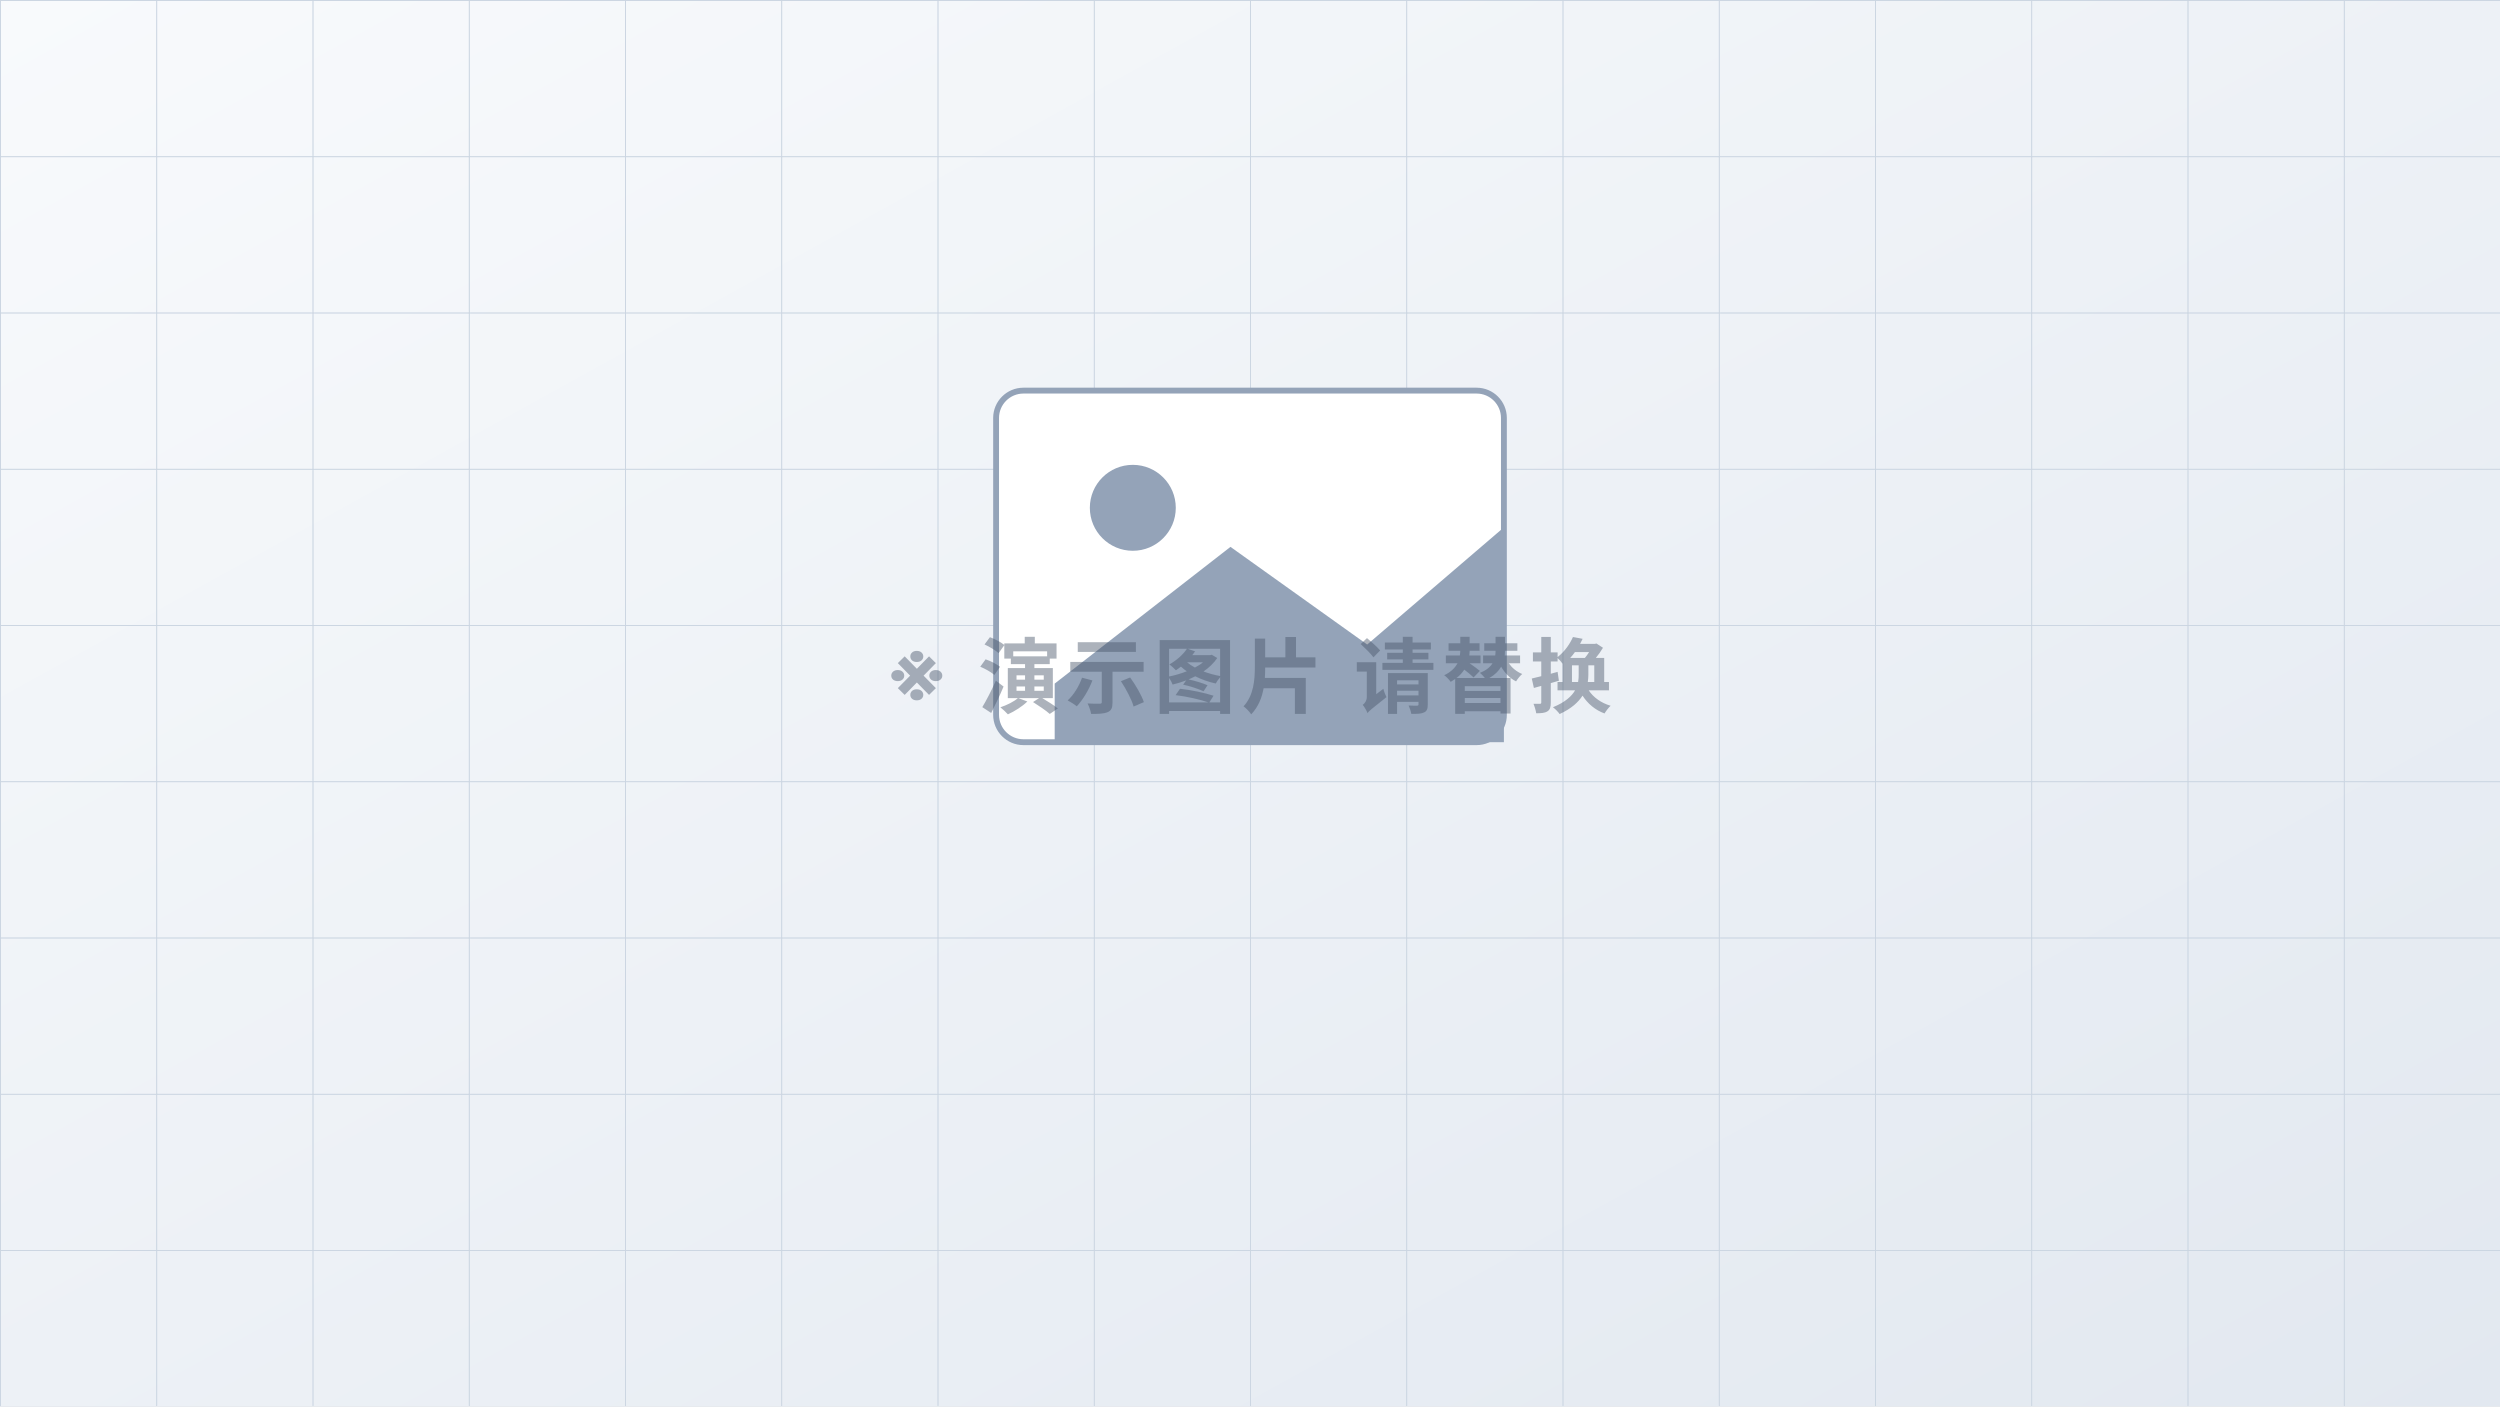
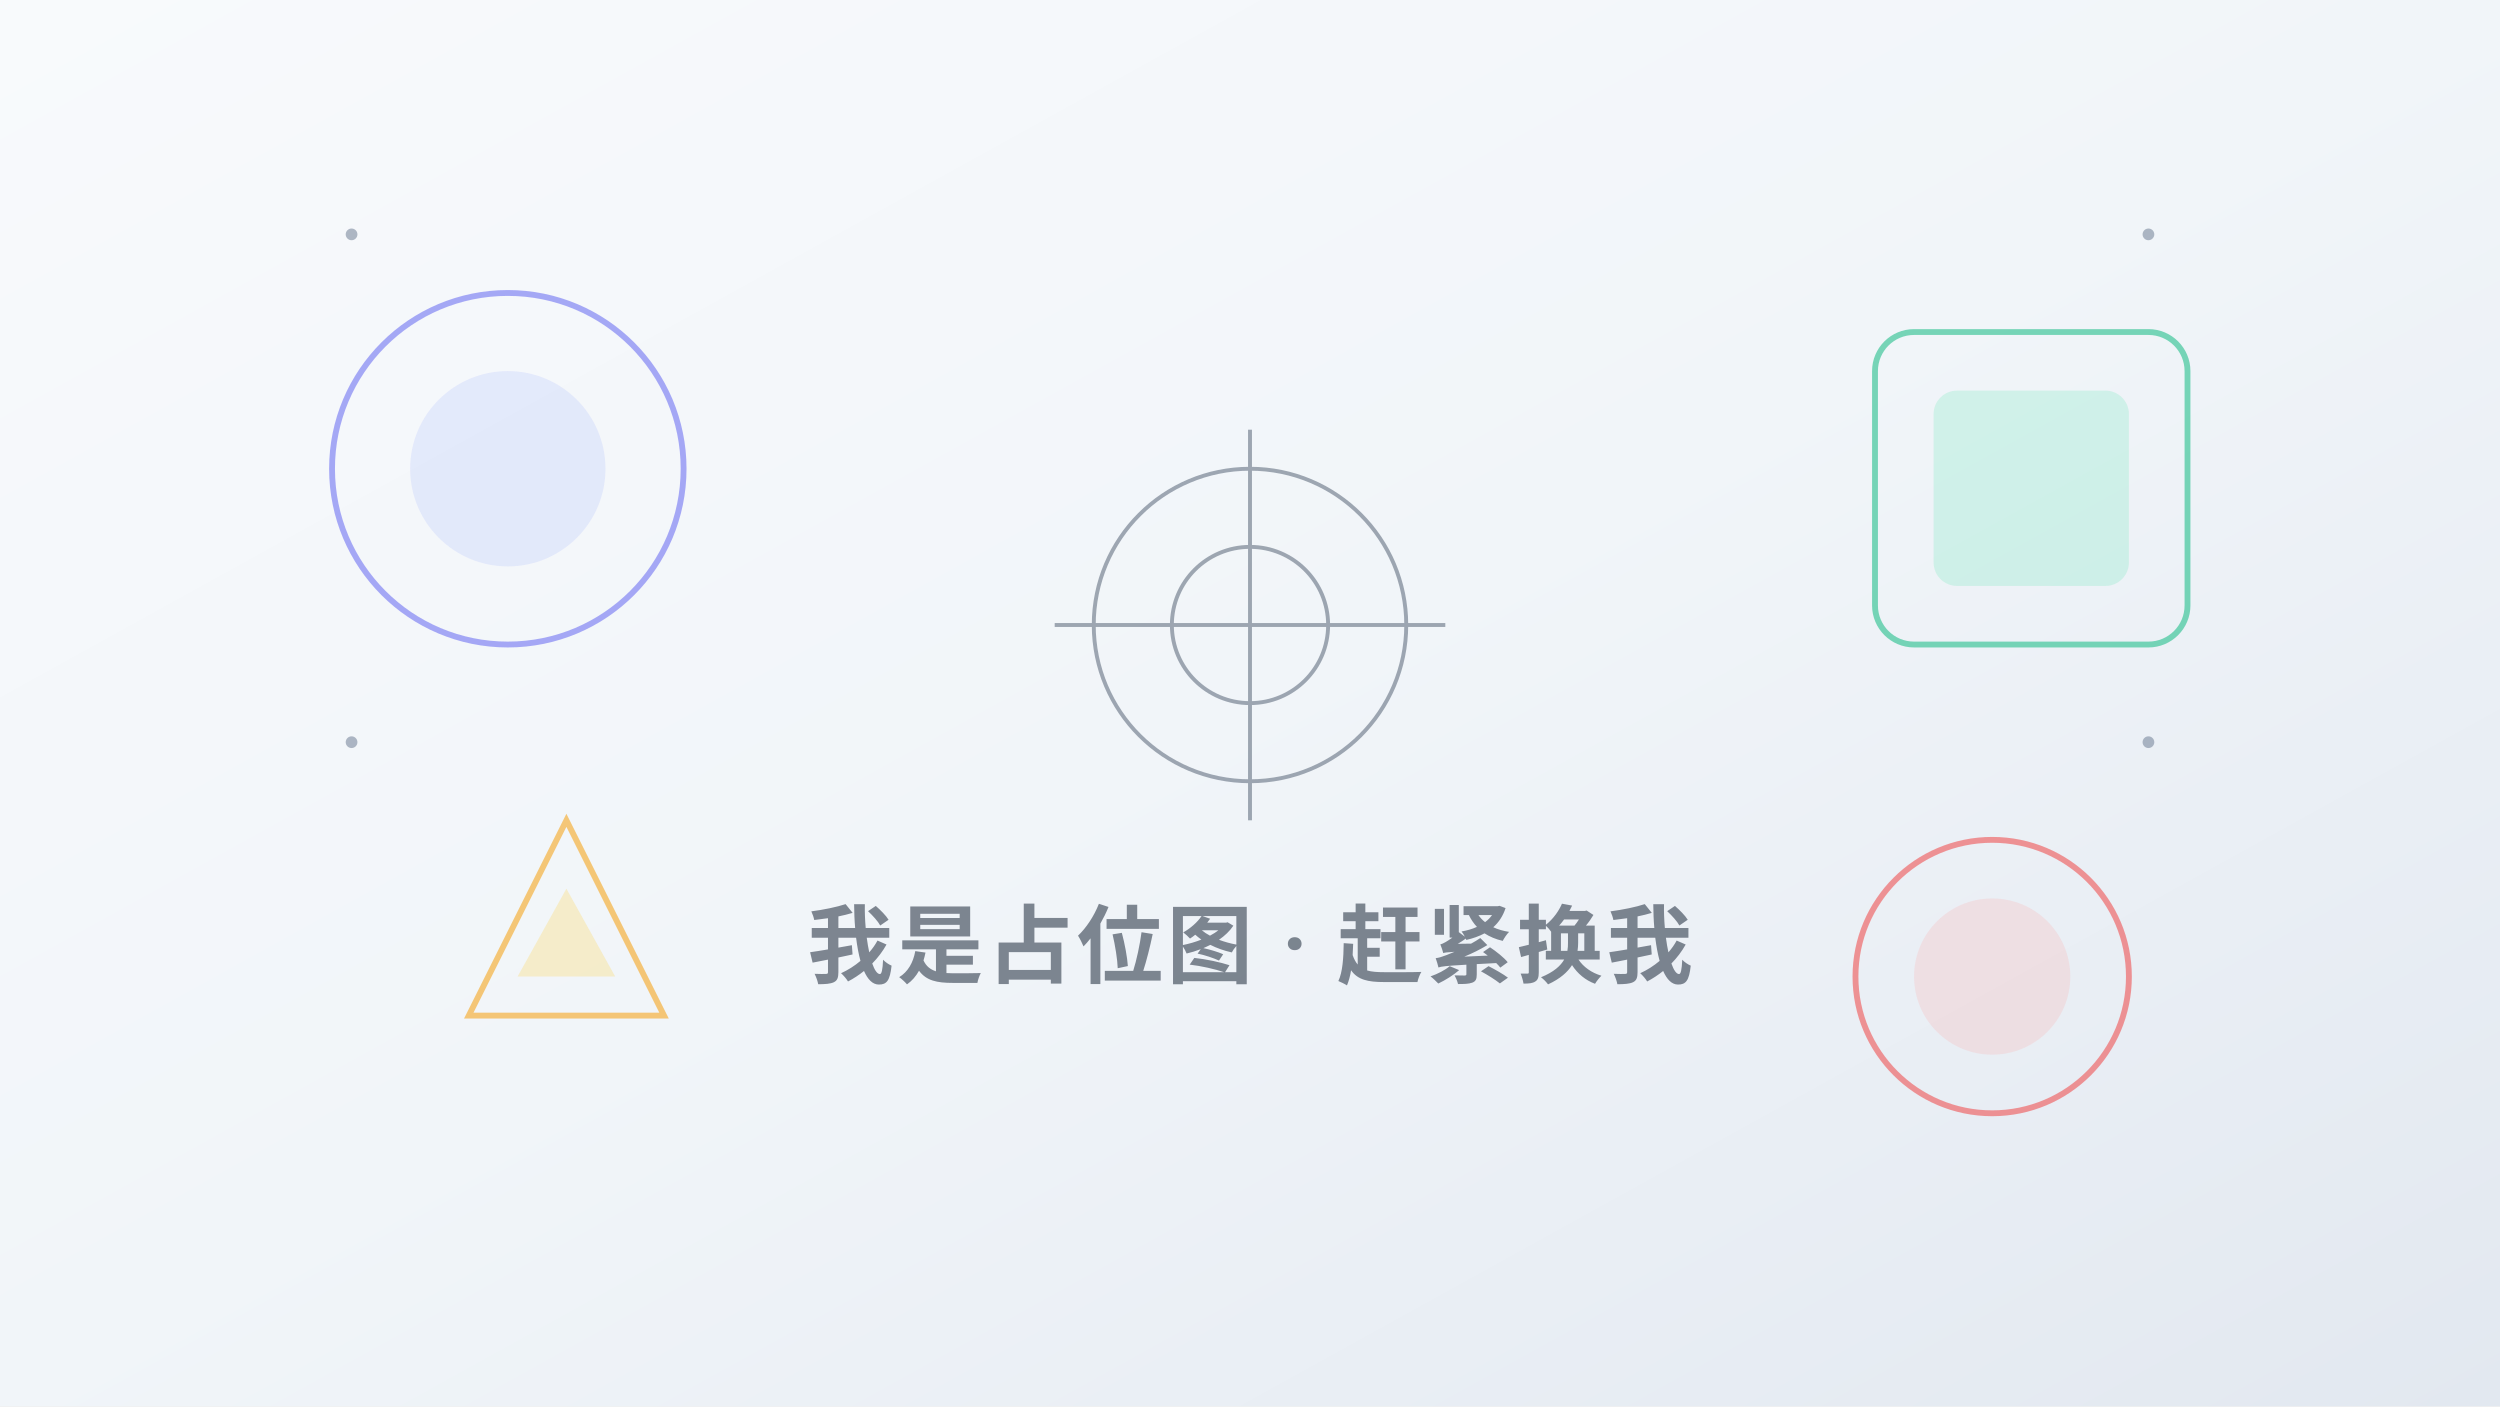
<svg xmlns="http://www.w3.org/2000/svg" viewBox="0 0 1280 720" width="1280" height="720">
  <defs>
    <linearGradient id="bg" x1="0" y1="0" x2="1" y2="1">
      <stop offset="0%" stop-color="#F8FAFC" />
+       <stop offset="50%" stop-color="#F1F5F9" />
      <stop offset="100%" stop-color="#E2E8F0" />
    </linearGradient>
-     <pattern id="grid" x="0" y="0" width="80" height="80" patternUnits="userSpaceOnUse">
-       <path d="M 80 0 L 0 0 0 80" fill="none" stroke="#CBD5E1" stroke-width="1" />
-     </pattern>
  </defs>
  <rect width="1280" height="720" fill="url(#bg)" />
-   <rect width="1280" height="720" fill="url(#grid)" />
-   <g transform="translate(640,290)">
-     <rect x="-130" y="-90" width="260" height="180" rx="14" fill="#FFFFFF" stroke="#94A3B8" stroke-width="3" />
-     <circle cx="-60" cy="-30" r="22" fill="#94A3B8" />
-     <polygon points="-100,60 -10,-10 60,40 130,-20 130,90 -100,90" fill="#94A3B8" />
+   <g opacity="0.55">
+     <circle cx="260" cy="240" r="90" fill="none" stroke="#6366F1" stroke-width="3" />
+     <circle cx="260" cy="240" r="50" fill="#A5B4FC" opacity="0.4" />
+     <rect x="960" y="170" width="160" height="160" rx="20" fill="none" stroke="#10B981" stroke-width="3" />
+     <rect x="990" y="200" width="100" height="100" rx="12" fill="#6EE7B7" opacity="0.45" />
+     <polygon points="240,520 340,520 290,420" fill="none" stroke="#F59E0B" stroke-width="3" />
+     <polygon points="265,500 315,500 290,455" fill="#FCD34D" opacity="0.5" />
+     <circle cx="1020" cy="500" r="70" fill="none" stroke="#EF4444" stroke-width="3" />
+     <circle cx="1020" cy="500" r="40" fill="#FCA5A5" opacity="0.4" />
  </g>
-   <g opacity="0.45">
-     <text x="640" y="360" text-anchor="middle" font-family="-apple-system,Segoe UI,Roboto,PingFang SC,Microsoft YaHei,sans-serif" font-size="42" font-weight="700" fill="#475569" letter-spacing="3">
-       ※ 演示图片 请替换
+   <g opacity="0.5" stroke="#475569" stroke-width="2" fill="none">
+     <line x1="540" y1="320" x2="740" y2="320" />
+     <line x1="640" y1="220" x2="640" y2="420" />
+     <circle cx="640" cy="320" r="80" />
+     <circle cx="640" cy="320" r="40" />
+   </g>
+   <g fill="#64748B" opacity="0.5">
+     <circle cx="180" cy="380" r="3" />
+     <circle cx="1100" cy="380" r="3" />
+     <circle cx="180" cy="120" r="3" />
+     <circle cx="1100" cy="120" r="3" />
+   </g>
+   <g opacity="0.55">
+     <text x="640" y="500" text-anchor="middle" font-family="-apple-system,Segoe UI,Roboto,PingFang SC,Microsoft YaHei,sans-serif" font-size="44" font-weight="700" fill="#1E293B" letter-spacing="2">
+       我是占位图 · 赶紧换我
    </text>
  </g>
</svg>
